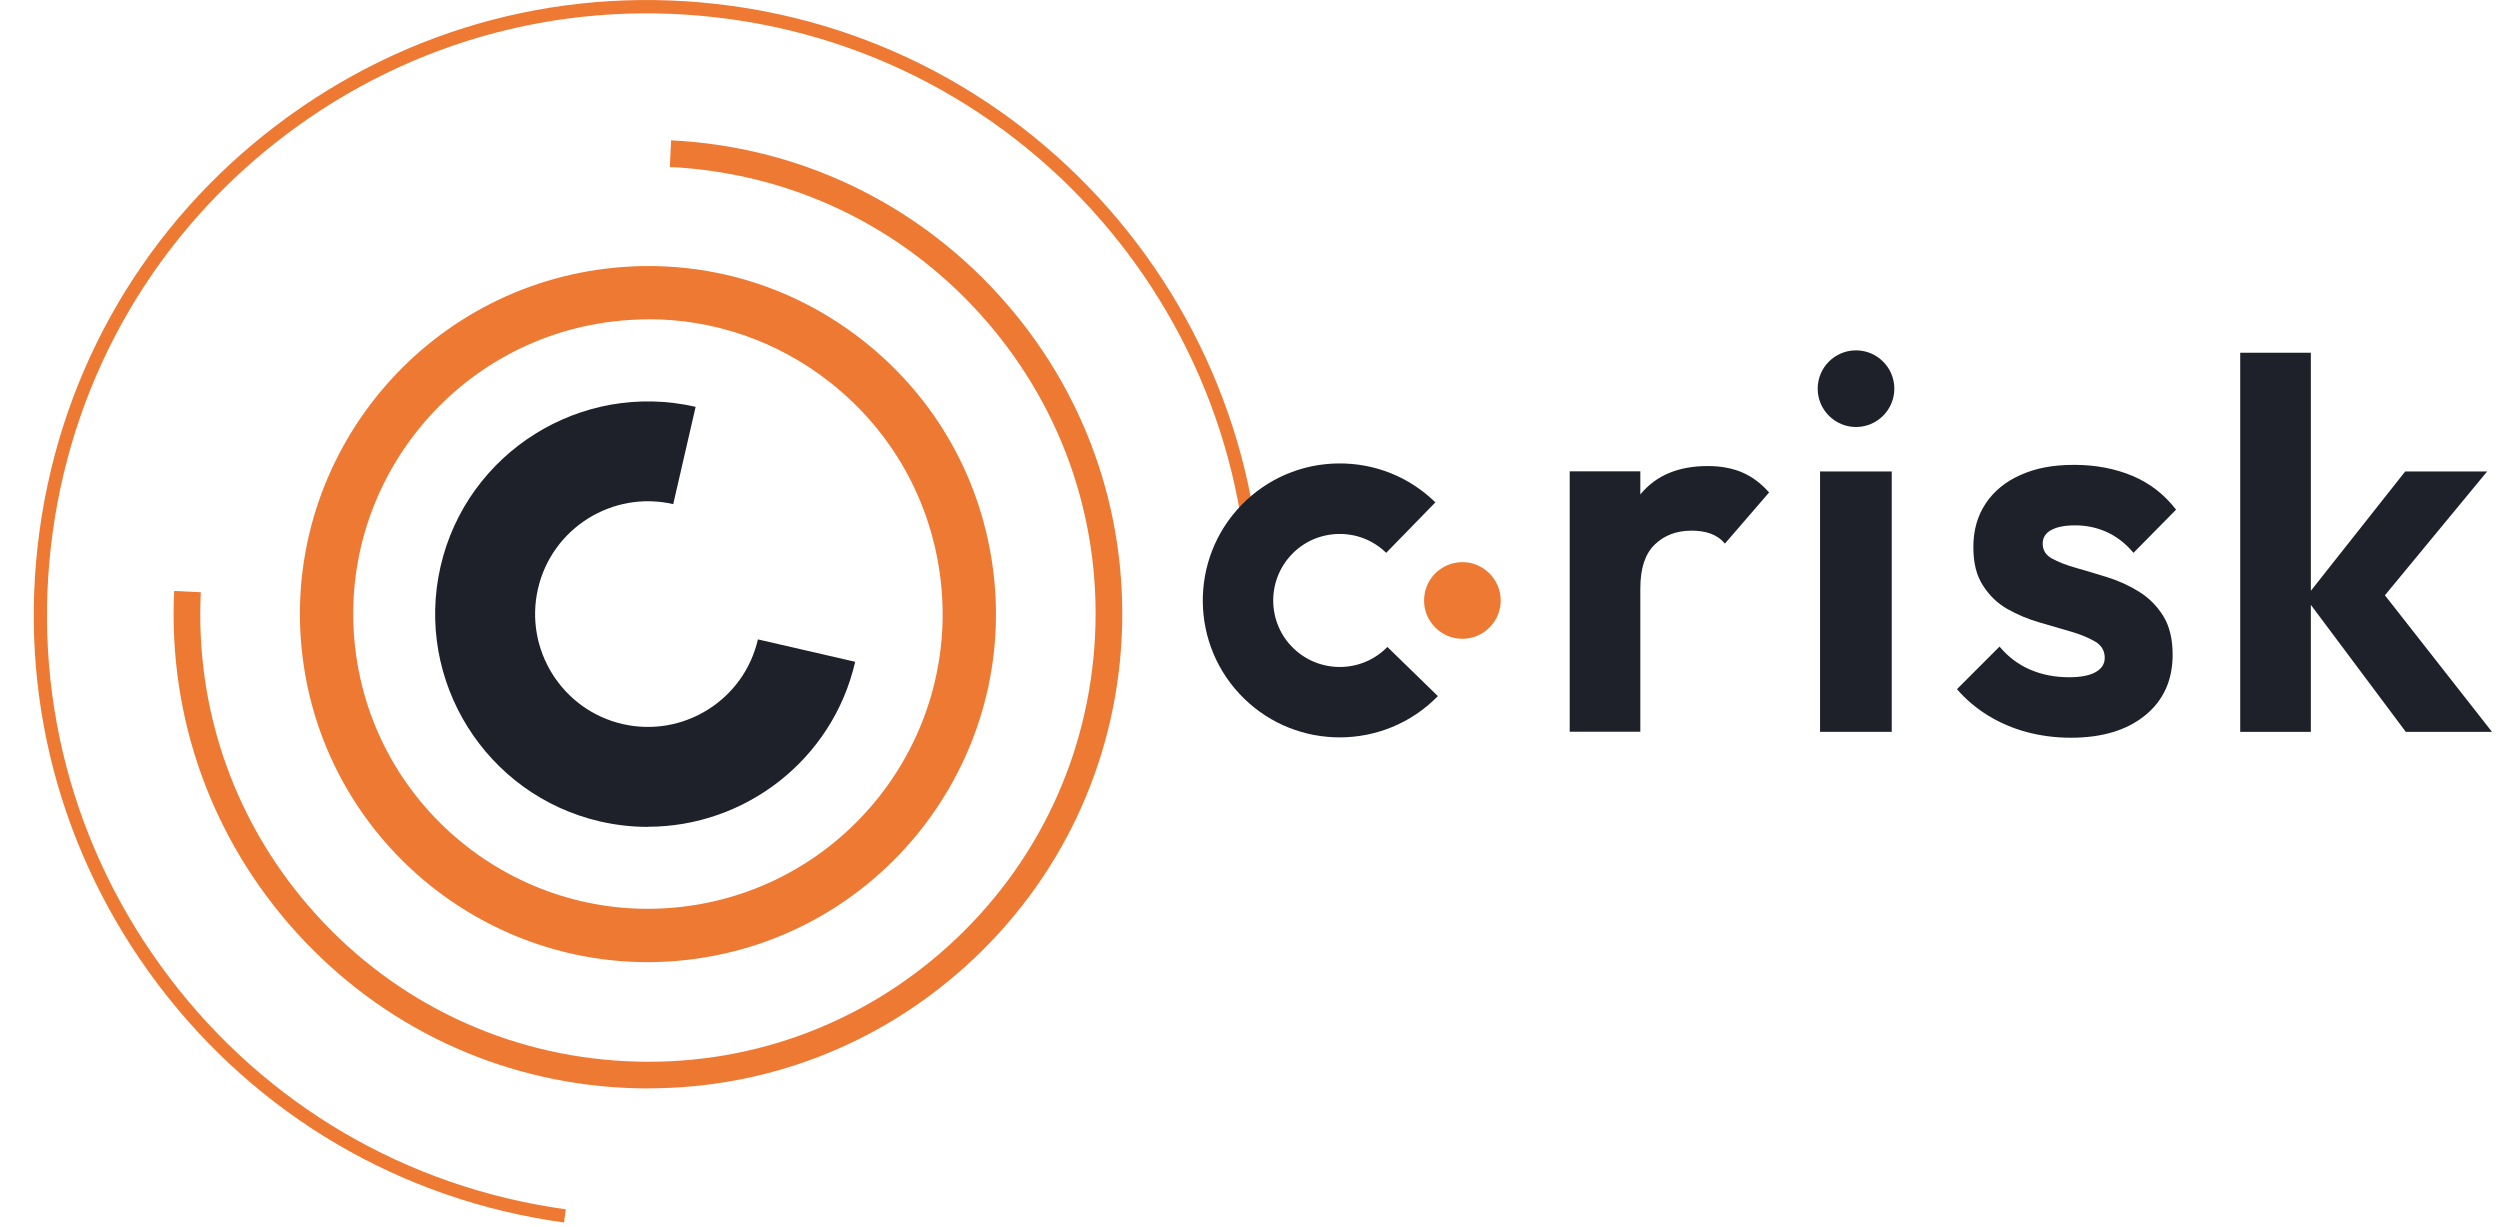
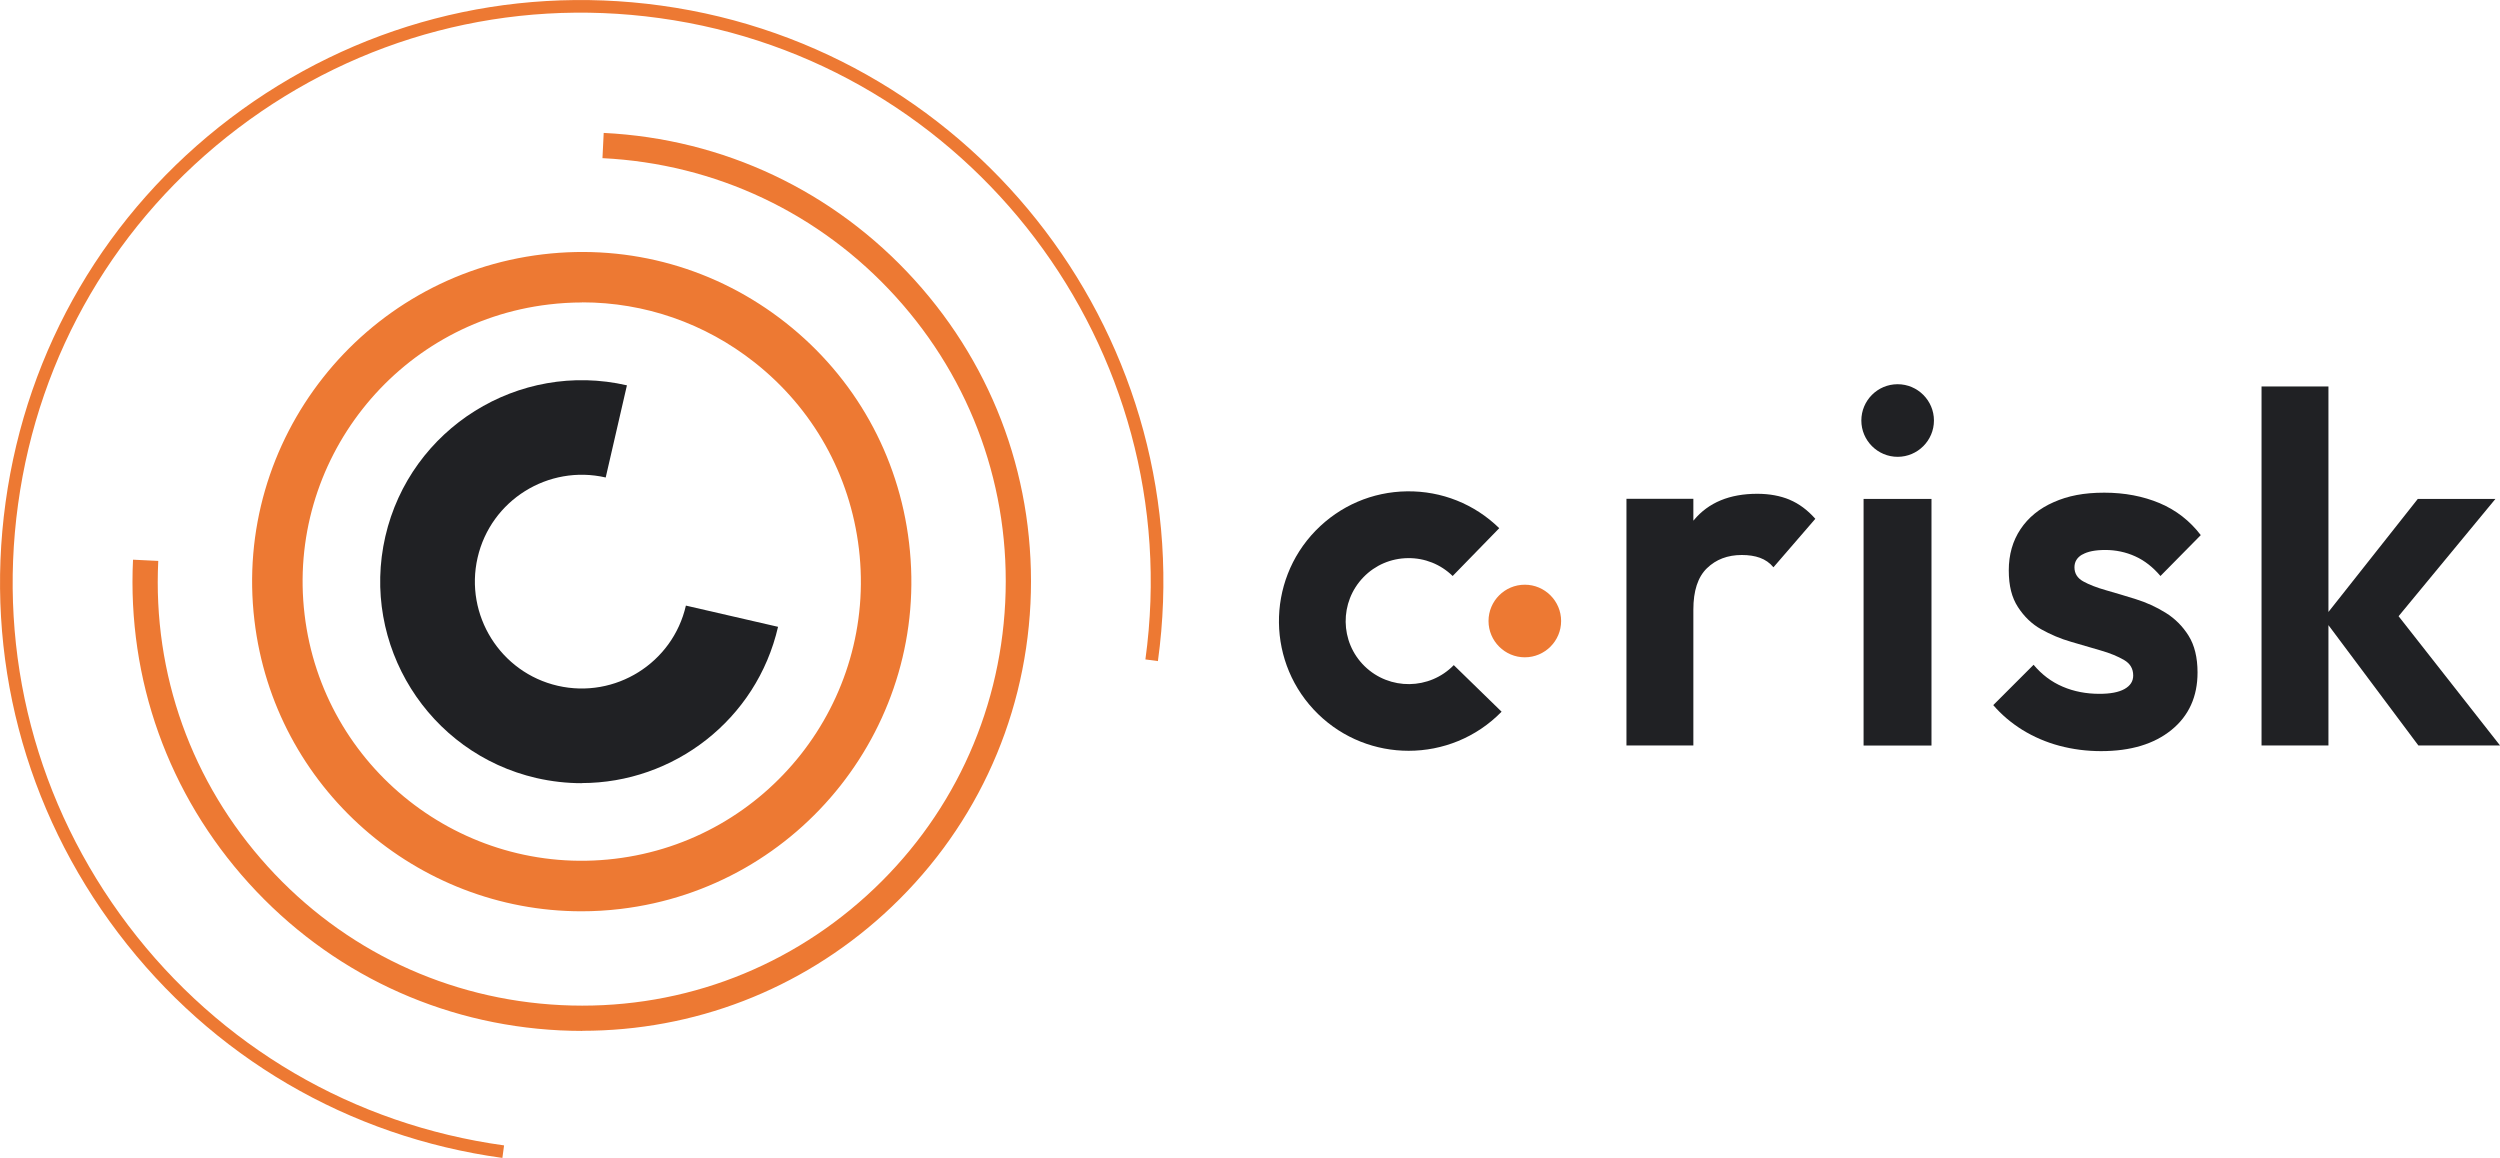
- <svg xmlns="http://www.w3.org/2000/svg" id="a" viewBox="0 0 212 104">
+ <svg xmlns="http://www.w3.org/2000/svg" id="a" viewBox="0 0 223.83 103.67">
  <defs>
-     <style>.b{fill:#1f212a;}.c{fill:#ed7933;}</style>
+     <style>.b{fill:#202124;}.c{fill:#ed7933;}</style>
  </defs>
+   <path class="c" d="M44.97,103.67c-13.78-1.9-25.99-9.05-34.39-20.14C2.18,72.44-1.4,58.75,.5,44.97,2.4,31.19,9.55,18.98,20.63,10.58,31.72,2.18,45.41-1.4,59.19,.5c28.44,3.92,48.4,30.25,44.48,58.69l-1.12-.15C106.38,31.21,86.86,5.45,59.04,1.62,45.56-.24,32.16,3.26,21.31,11.48,10.47,19.7,3.47,31.65,1.62,45.13c-1.86,13.48,1.65,26.88,9.86,37.72,8.22,10.85,20.17,17.84,33.65,19.7l-.15,1.12Z" />
+   <path class="c" d="M52.13,92.3c-.67,0-1.34-.02-2.01-.05-10.73-.53-20.61-5.2-27.83-13.16-7.22-7.96-10.9-18.25-10.38-28.98l2.26,.11c-.5,10.13,2.98,19.84,9.79,27.35,6.81,7.51,16.14,11.92,26.27,12.42,10.13,.5,19.84-2.98,27.35-9.79,7.51-6.81,11.92-16.14,12.42-26.27,.5-10.13-2.98-19.84-9.79-27.35-6.81-7.51-16.14-11.92-26.27-12.42l.11-2.26c10.73,.53,20.61,5.2,27.83,13.16,7.22,7.96,10.9,18.25,10.38,28.98-.53,10.73-5.2,20.61-13.16,27.83-7.46,6.76-16.97,10.42-26.97,10.42Z" />
+   <path class="c" d="M52.06,81.59c-14.73,0-27.51-11.05-29.28-26.04-1.92-16.16,9.67-30.86,25.83-32.78,7.83-.93,15.55,1.25,21.74,6.13,6.19,4.88,10.11,11.88,11.04,19.7,1.92,16.16-9.67,30.86-25.83,32.78-1.17,.14-2.34,.21-3.5,.21Zm.07-54.51c-.99,0-1.99,.06-2.99,.18-13.69,1.62-23.5,14.08-21.87,27.76,1.62,13.69,14.08,23.5,27.76,21.87,13.69-1.62,23.5-14.08,21.87-27.76-.79-6.63-4.11-12.56-9.35-16.69-4.45-3.51-9.84-5.37-15.42-5.37Z" />
+   <path class="b" d="M52.08,70.12c-1.34,0-2.69-.15-4.05-.46-9.69-2.23-15.76-11.94-13.53-21.63,2.23-9.69,11.94-15.76,21.63-13.53l-1.9,8.25c-5.14-1.18-10.29,2.03-11.47,7.18-1.18,5.14,2.04,10.29,7.18,11.47,5.14,1.18,10.29-2.03,11.47-7.18l8.25,1.9c-1.92,8.34-9.37,13.99-17.58,13.99Z" />
  <g>
-     <path class="c" d="M47.83,103.67c-13.78-1.9-25.99-9.05-34.39-20.14C5.04,72.44,1.46,58.75,3.36,44.97c1.9-13.78,9.05-25.99,20.14-34.39C34.58,2.18,48.27-1.4,62.05,.5c28.44,3.92,48.4,30.25,44.48,58.69l-1.12-.15C109.24,31.21,89.72,5.45,61.9,1.62,48.42-.24,35.02,3.26,24.17,11.48,13.33,19.7,6.33,31.65,4.47,45.13c-1.86,13.48,1.65,26.88,9.86,37.72,8.22,10.85,20.17,17.84,33.65,19.7l-.15,1.12Z" />
-     <path class="c" d="M54.99,92.3c-.67,0-1.34-.02-2.01-.05-10.73-.53-20.61-5.2-27.83-13.16-7.22-7.96-10.9-18.25-10.38-28.98l2.26,.11c-.5,10.13,2.98,19.84,9.79,27.35,6.81,7.51,16.14,11.92,26.27,12.42,10.13,.5,19.84-2.98,27.35-9.79,7.51-6.81,11.92-16.14,12.42-26.27,.5-10.13-2.98-19.84-9.79-27.35-6.81-7.51-16.14-11.92-26.27-12.42l.11-2.26c10.73,.53,20.61,5.2,27.83,13.16,7.22,7.96,10.9,18.25,10.38,28.98-.53,10.73-5.2,20.61-13.16,27.83-7.46,6.76-16.97,10.42-26.97,10.42Z" />
-     <path class="c" d="M54.92,81.59c-14.73,0-27.51-11.05-29.28-26.04-1.92-16.16,9.67-30.86,25.83-32.78,7.83-.93,15.55,1.25,21.74,6.13,6.19,4.88,10.11,11.88,11.04,19.7,1.92,16.16-9.67,30.86-25.83,32.78-1.17,.14-2.34,.21-3.5,.21Zm.07-54.51c-.99,0-1.99,.06-2.99,.18-13.69,1.62-23.5,14.08-21.87,27.76,1.62,13.69,14.08,23.5,27.76,21.87,13.69-1.62,23.5-14.08,21.87-27.76-.79-6.63-4.11-12.56-9.35-16.69-4.45-3.51-9.84-5.37-15.42-5.37Z" />
-     <path class="b" d="M54.94,70.12c-1.34,0-2.69-.15-4.05-.46-9.69-2.23-15.76-11.94-13.53-21.63,2.23-9.69,11.94-15.76,21.63-13.53l-1.9,8.25c-5.14-1.18-10.29,2.03-11.47,7.18-1.18,5.14,2.04,10.29,7.18,11.47,5.14,1.18,10.29-2.03,11.47-7.18l8.25,1.9c-1.92,8.34-9.37,13.99-17.58,13.99Z" />
-   </g>
-   <g transform="translate(102 -86)">
    <g>
-       <path class="b" d="M45.72,126.05c-.84-.35-1.81-.53-2.9-.53-2.47,0-4.36,.78-5.67,2.35-.02,.02-.03,.04-.05,.06v-1.96h-5.99v22.08h5.99v-12.16c0-1.68,.4-2.91,1.21-3.7,.81-.79,1.85-1.19,3.13-1.19,.61,0,1.15,.08,1.62,.25,.47,.17,.88,.45,1.21,.85l3.75-4.34c-.7-.79-1.47-1.36-2.31-1.71Z" />
-       <rect class="b" x="52.34" y="125.98" width="6.08" height="22.08" />
-       <path class="b" d="M71.93,130.96c.46-.27,1.14-.41,2.06-.41s1.84,.19,2.67,.57c.84,.38,1.59,.97,2.26,1.76l3.61-3.66c-.98-1.28-2.2-2.23-3.68-2.86-1.48-.62-3.13-.94-4.96-.94s-3.25,.28-4.53,.85c-1.28,.56-2.27,1.37-2.97,2.42-.7,1.05-1.05,2.28-1.05,3.68s.27,2.44,.82,3.29c.55,.85,1.24,1.52,2.08,1.99,.84,.47,1.73,.85,2.67,1.12,.94,.27,1.84,.53,2.67,.78,.84,.24,1.53,.53,2.08,.85s.82,.78,.82,1.39c0,.52-.26,.92-.78,1.21-.52,.29-1.27,.43-2.24,.43-1.19,0-2.29-.21-3.29-.64-1.01-.43-1.87-1.08-2.61-1.96l-3.61,3.61c.73,.85,1.6,1.59,2.61,2.22,1.01,.62,2.11,1.1,3.31,1.42,1.2,.32,2.45,.48,3.73,.48,2.65,0,4.75-.63,6.31-1.9,1.55-1.26,2.33-2.98,2.33-5.14,0-1.34-.27-2.44-.8-3.29-.53-.85-1.22-1.54-2.06-2.06-.84-.52-1.72-.92-2.65-1.21-.93-.29-1.82-.56-2.67-.8-.85-.24-1.54-.51-2.06-.8-.52-.29-.78-.71-.78-1.26,0-.49,.23-.87,.69-1.14Z" />
-       <polygon class="b" points="100.24 136.48 108.91 125.98 101.96 125.98 93.96 136.1 93.96 115.91 87.97 115.91 87.97 148.06 93.96 148.06 93.96 137.29 102.01 148.06 109.32 148.06 100.24 136.48" />
-       <path class="b" d="M55.39,115.71c-1.8,0-3.25,1.46-3.25,3.25s1.46,3.25,3.25,3.25,3.25-1.46,3.25-3.25-1.46-3.25-3.25-3.25Z" />
-       <path class="c" d="M22.01,133.67c-1.8,0-3.25,1.46-3.25,3.25s1.46,3.25,3.25,3.25,3.25-1.46,3.25-3.25-1.46-3.25-3.25-3.25Z" />
+       <path class="b" d="M160.23,44.74c-.84-.35-1.81-.53-2.9-.53-2.47,0-4.36,.78-5.67,2.35-.02,.02-.03,.04-.05,.06v-1.96h-5.99v22.08h5.99v-12.16c0-1.68,.4-2.91,1.21-3.7,.81-.79,1.85-1.19,3.13-1.19,.61,0,1.15,.08,1.62,.25,.47,.17,.88,.45,1.21,.85l3.75-4.34c-.7-.79-1.47-1.36-2.31-1.71Z" />
+       <rect class="b" x="166.85" y="44.67" width="6.08" height="22.08" />
+       <path class="b" d="M186.44,49.65c.46-.27,1.14-.41,2.06-.41s1.84,.19,2.67,.57c.84,.38,1.59,.97,2.26,1.76l3.61-3.66c-.98-1.28-2.2-2.23-3.68-2.86-1.48-.62-3.13-.94-4.96-.94s-3.25,.28-4.53,.85c-1.28,.56-2.27,1.37-2.97,2.42-.7,1.05-1.05,2.28-1.05,3.68s.27,2.44,.82,3.29c.55,.85,1.24,1.52,2.08,1.99,.84,.47,1.73,.85,2.67,1.12,.94,.27,1.84,.53,2.67,.78,.84,.24,1.53,.53,2.08,.85s.82,.78,.82,1.39c0,.52-.26,.92-.78,1.21-.52,.29-1.27,.43-2.24,.43-1.19,0-2.29-.21-3.29-.64-1.01-.43-1.87-1.08-2.61-1.96l-3.61,3.61c.73,.85,1.6,1.59,2.61,2.22,1.01,.62,2.11,1.1,3.31,1.42,1.2,.32,2.45,.48,3.73,.48,2.65,0,4.75-.63,6.31-1.9,1.55-1.26,2.33-2.98,2.33-5.14,0-1.34-.27-2.44-.8-3.29-.53-.85-1.22-1.54-2.06-2.06-.84-.52-1.72-.92-2.65-1.21-.93-.29-1.82-.56-2.67-.8-.85-.24-1.54-.51-2.06-.8-.52-.29-.78-.71-.78-1.26,0-.49,.23-.87,.69-1.14Z" />
+       <polygon class="b" points="214.75 55.17 223.42 44.67 216.47 44.67 208.47 54.79 208.47 34.6 202.48 34.6 202.48 66.74 208.47 66.74 208.47 55.97 216.52 66.74 223.83 66.74 214.75 55.17" />
+       <path class="b" d="M169.9,34.4c-1.8,0-3.25,1.46-3.25,3.25s1.46,3.25,3.25,3.25,3.25-1.46,3.25-3.25-1.46-3.25-3.25-3.25Z" />
+       <path class="c" d="M136.52,52.35c-1.8,0-3.25,1.46-3.25,3.25s1.46,3.25,3.25,3.25,3.25-1.46,3.25-3.25-1.46-3.25-3.25-3.25Z" />
    </g>
-     <path class="b" d="M11.61,148.53c-2.93,0-5.85-1.09-8.11-3.29-4.59-4.47-4.68-11.84-.21-16.43,2.17-2.22,5.07-3.47,8.17-3.51,3.1-.04,6.04,1.13,8.26,3.3l-4.17,4.28c-1.08-1.05-2.5-1.62-4.01-1.6-1.51,.02-2.92,.62-3.97,1.7-2.17,2.23-2.13,5.81,.1,7.98,2.23,2.17,5.81,2.13,7.98-.1l4.28,4.17c-2.27,2.33-5.3,3.5-8.32,3.5Z" />
+     <path class="b" d="M126.12,67.22c-2.93,0-5.85-1.09-8.11-3.29-4.59-4.47-4.68-11.84-.21-16.43,2.17-2.22,5.07-3.47,8.17-3.51,3.1-.04,6.04,1.13,8.26,3.3l-4.17,4.28c-1.08-1.05-2.5-1.62-4.01-1.6-1.51,.02-2.92,.62-3.97,1.7-2.17,2.23-2.13,5.81,.1,7.98,2.23,2.17,5.81,2.13,7.98-.1l4.28,4.17c-2.27,2.33-5.3,3.5-8.32,3.5Z" />
  </g>
</svg>
